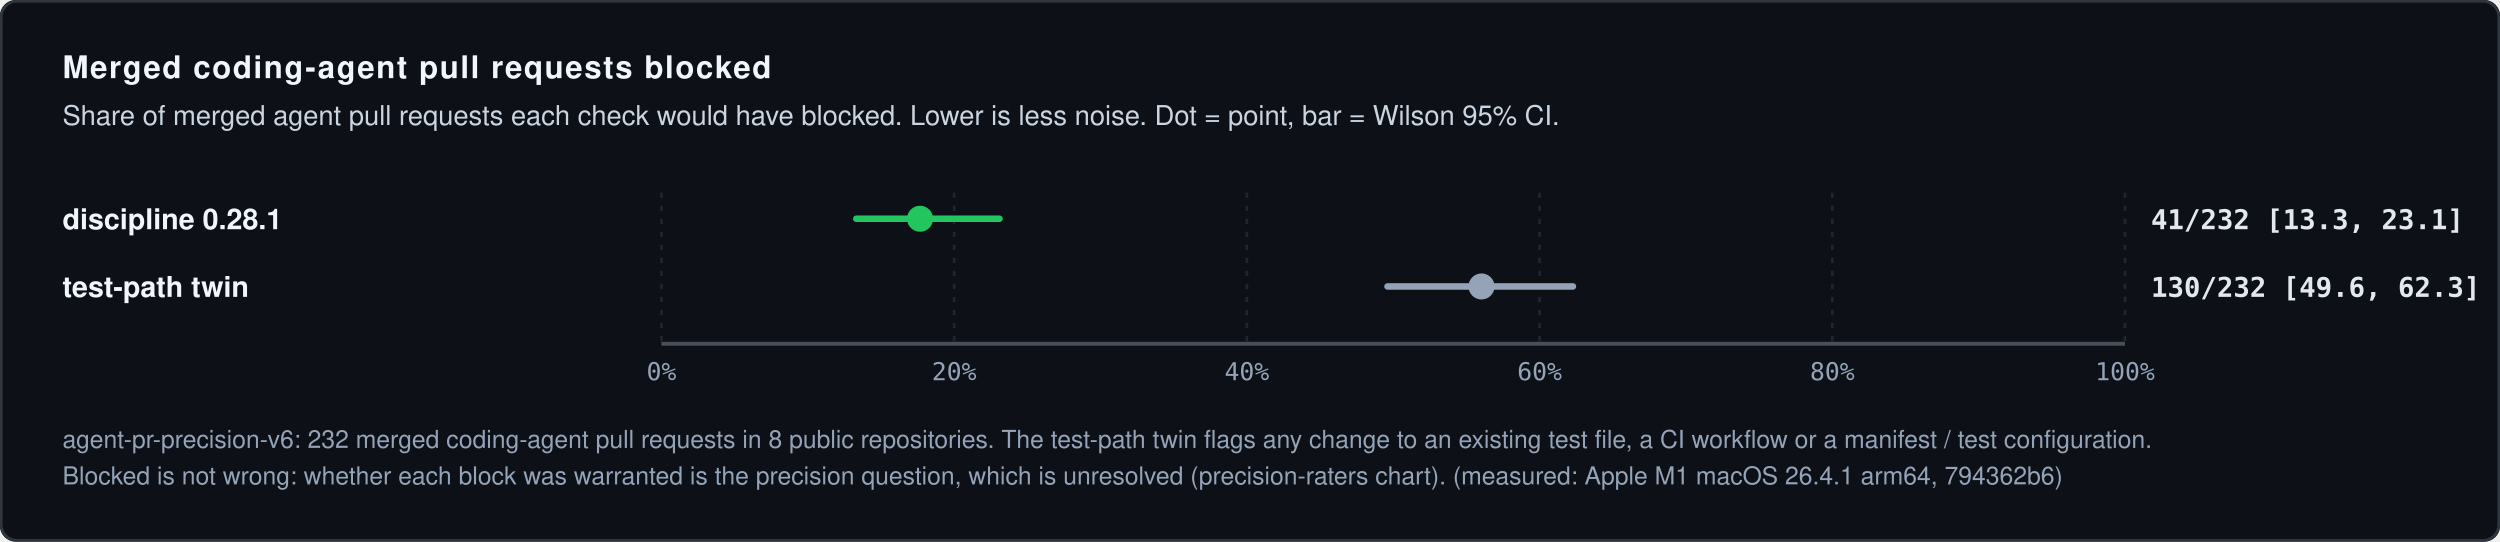
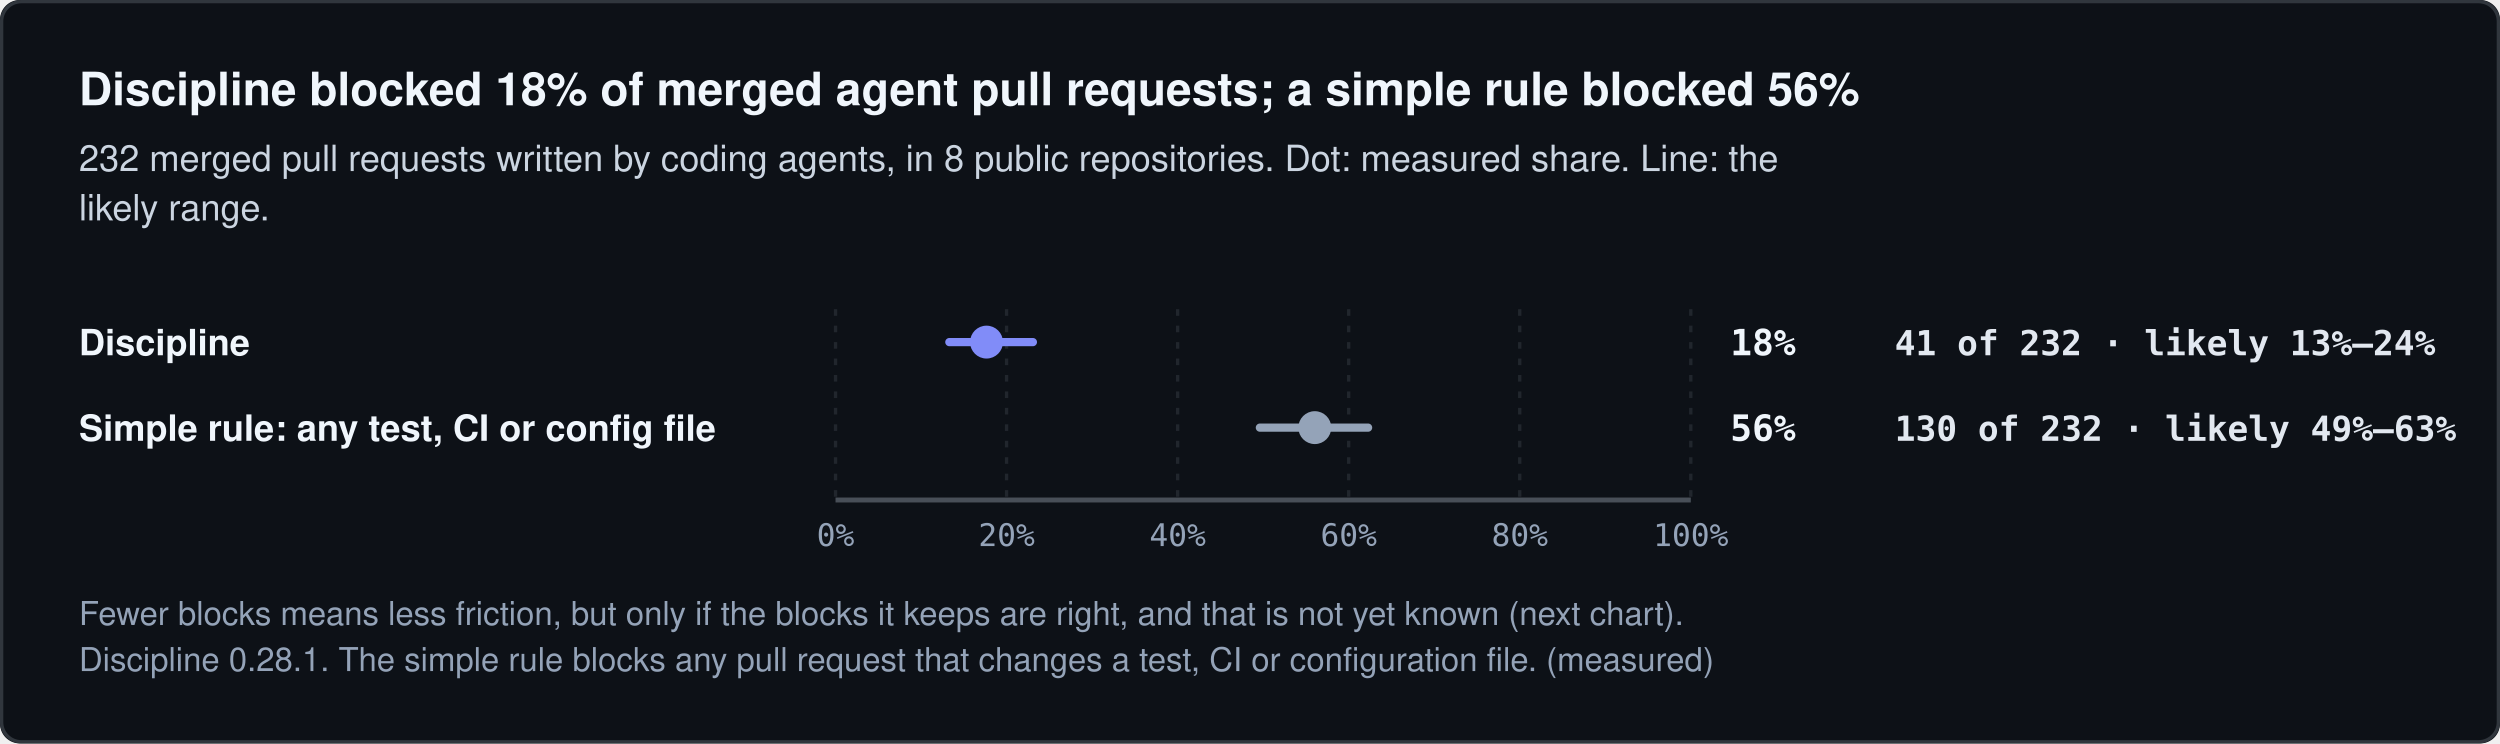
- <svg xmlns="http://www.w3.org/2000/svg" role="img" viewBox="0 0 960 208" width="100%">
+ <svg xmlns="http://www.w3.org/2000/svg" role="img" viewBox="0 0 760 226" width="100%">
  <defs>
    <style>
.bg{fill:#fff} .border{stroke:#e2e8f0;fill:none} .grid{stroke:#f1f5f9;stroke-dasharray:2,3}
.axis{stroke:#cbd5e1;stroke-width:1.5px} .floor{stroke:#b45309;stroke-width:1.5px;stroke-dasharray:5,3}
- .t-title{font-family:-apple-system, BlinkMacSystemFont, "Segoe UI", Helvetica, Arial, sans-serif;font-size:12px;font-weight:700;letter-spacing:.6px;fill:#0f172a;text-transform:uppercase}
- .t-sub{font-family:-apple-system, BlinkMacSystemFont, "Segoe UI", Helvetica, Arial, sans-serif;font-size:10.5px;font-weight:500;fill:#334155}
- .t-note{font-family:-apple-system, BlinkMacSystemFont, "Segoe UI", Helvetica, Arial, sans-serif;font-size:9.5px;fill:#64748b}
+ .t-title{font-family:-apple-system, BlinkMacSystemFont, "Segoe UI", Helvetica, Arial, sans-serif;font-size:14px;font-weight:700;fill:#0f172a}
+ .t-sub{font-family:-apple-system, BlinkMacSystemFont, "Segoe UI", Helvetica, Arial, sans-serif;font-size:11px;font-weight:500;fill:#334155}
+ .t-note{font-family:-apple-system, BlinkMacSystemFont, "Segoe UI", Helvetica, Arial, sans-serif;font-size:10px;fill:#64748b}
+ .t-head{font-family:-apple-system, BlinkMacSystemFont, "Segoe UI", Helvetica, Arial, sans-serif;font-size:11px;font-weight:700;fill:#0f172a}
.t-row{font-family:-apple-system, BlinkMacSystemFont, "Segoe UI", Helvetica, Arial, sans-serif;font-size:11px;font-weight:600;fill:#0f172a}
.t-axis{font-family:ui-monospace, SFMono-Regular, Menlo, monospace;font-size:9.5px;fill:#64748b}
.t-val{font-family:ui-monospace, SFMono-Regular, Menlo, monospace;font-size:10.5px;font-weight:600;fill:#334155}
- .t-floor{font-family:ui-monospace, SFMono-Regular, Menlo, monospace;font-size:9.5px;font-weight:700;fill:#b45309}
- .c-disc{fill:#16a34a;stroke:#16a34a} .c-twin{fill:#64748b;stroke:#64748b} .c-alt{fill:#2563eb;stroke:#2563eb}
+ .t-big{font-family:ui-monospace, SFMono-Regular, Menlo, monospace;font-size:11px;font-weight:700;fill:#0f172a}
+ .t-floor{font-family:-apple-system, BlinkMacSystemFont, "Segoe UI", Helvetica, Arial, sans-serif;font-size:10px;font-weight:700;fill:#b45309}
+ .c-disc{fill:#4f46e5;stroke:#4f46e5} .c-base{fill:#64748b;stroke:#64748b}
+ .c-hollow{fill:#fff;stroke:#4f46e5;stroke-width:2px}
.ci{stroke-width:2.5px;stroke-linecap:round}
.bg{fill:#0d1117} .border{stroke:#30363d} .grid{stroke:#21262d} .axis{stroke:#484f58}
- .t-title,.t-row{fill:#f0f6fc} .t-sub{fill:#cbd5e1} .t-note,.t-axis{fill:#94a3b8} .t-val{fill:#e2e8f0}
+ .t-title,.t-row,.t-head,.t-big{fill:#f0f6fc} .t-sub{fill:#cbd5e1} .t-note,.t-axis{fill:#94a3b8} .t-val{fill:#e2e8f0}
.floor{stroke:#f59e0b} .t-floor{fill:#fbbf24}
- .c-disc{fill:#22c55e;stroke:#22c55e} .c-twin{fill:#94a3b8;stroke:#94a3b8} .c-alt{fill:#3b82f6;stroke:#3b82f6}
+ .c-disc{fill:#818cf8;stroke:#818cf8} .c-base{fill:#94a3b8;stroke:#94a3b8}
+ .c-hollow{fill:#0d1117;stroke:#818cf8}
</style>
  </defs>
-   <rect class="bg" width="960" height="208" rx="6" />
-   <rect class="border" x=".5" y=".5" width="959" height="207" rx="6" />
-   <text class="t-title" x="24" y="30">Merged coding-agent pull requests blocked</text>
-   <text class="t-sub" x="24" y="48">Share of merged agent pull requests each check would have blocked. Lower is less noise. Dot = point, bar = Wilson 95% CI.</text>
-   <line class="grid" x1="254.0" y1="74" x2="254.0" y2="132" />
-   <text class="t-axis" x="254.0" y="146" text-anchor="middle">0%</text>
-   <line class="grid" x1="366.4" y1="74" x2="366.4" y2="132" />
-   <text class="t-axis" x="366.4" y="146" text-anchor="middle">20%</text>
-   <line class="grid" x1="478.8" y1="74" x2="478.8" y2="132" />
-   <text class="t-axis" x="478.8" y="146" text-anchor="middle">40%</text>
-   <line class="grid" x1="591.2" y1="74" x2="591.2" y2="132" />
-   <text class="t-axis" x="591.2" y="146" text-anchor="middle">60%</text>
-   <line class="grid" x1="703.6" y1="74" x2="703.6" y2="132" />
-   <text class="t-axis" x="703.6" y="146" text-anchor="middle">80%</text>
-   <line class="grid" x1="816.0" y1="74" x2="816.0" y2="132" />
-   <text class="t-axis" x="816.0" y="146" text-anchor="middle">100%</text>
-   <line class="axis" x1="254" y1="132" x2="816" y2="132" />
-   <text class="t-row" x="24" y="88">discipline 0.28.1</text>
-   <line class="ci c-disc" x1="328.8" y1="84" x2="383.8" y2="84" />
-   <circle class="c-disc" cx="353.3" cy="84" r="4.5" />
-   <text class="t-val" x="826" y="88">41/232  [13.3, 23.1]</text>
-   <text class="t-row" x="24" y="114">test-path twin</text>
-   <line class="ci c-twin" x1="532.8" y1="110" x2="604.0" y2="110" />
-   <circle class="c-twin" cx="568.9" cy="110" r="4.5" />
-   <text class="t-val" x="826" y="114">130/232  [49.6, 62.3]</text>
-   <text class="t-note" x="24" y="172">agent-pr-precision-v6: 232 merged coding-agent pull requests in 8 public repositories. The test-path twin flags any change to an existing test file, a CI workflow or a manifest / test configuration.</text>
-   <text class="t-note" x="24" y="186">Blocked is not wrong: whether each block was warranted is the precision question, which is unresolved (precision-raters chart). (measured: Apple M1 macOS 26.4.1 arm64, 794362b6)</text>
+   <rect class="bg" width="760" height="226" rx="6" />
+   <rect class="border" x=".5" y=".5" width="759" height="225" rx="6" />
+   <text class="t-title" x="24" y="32">Discipline blocked 18% of merged agent pull requests; a simple rule blocked 56%</text>
+   <text class="t-sub" x="24" y="52">232 merged pull requests written by coding agents, in 8 public repositories. Dot: measured share. Line: the</text>
+   <text class="t-sub" x="24" y="67">likely range.</text>
+   <line class="grid" x1="254.0" y1="94" x2="254.0" y2="152" />
+   <text class="t-axis" x="254.0" y="166" text-anchor="middle">0%</text>
+   <line class="grid" x1="306.0" y1="94" x2="306.0" y2="152" />
+   <text class="t-axis" x="306.0" y="166" text-anchor="middle">20%</text>
+   <line class="grid" x1="358.0" y1="94" x2="358.0" y2="152" />
+   <text class="t-axis" x="358.0" y="166" text-anchor="middle">40%</text>
+   <line class="grid" x1="410.0" y1="94" x2="410.0" y2="152" />
+   <text class="t-axis" x="410.0" y="166" text-anchor="middle">60%</text>
+   <line class="grid" x1="462.0" y1="94" x2="462.0" y2="152" />
+   <text class="t-axis" x="462.0" y="166" text-anchor="middle">80%</text>
+   <line class="grid" x1="514.0" y1="94" x2="514.0" y2="152" />
+   <text class="t-axis" x="514.0" y="166" text-anchor="middle">100%</text>
+   <line class="axis" x1="254" y1="152" x2="514" y2="152" />
+   <text class="t-row" x="24" y="108">Discipline</text>
+   <line class="ci c-disc" x1="288.6" y1="104" x2="314.0" y2="104" />
+   <circle class="c-disc" cx="299.9" cy="104" r="4.5" />
+   <text class="t-big" x="526" y="108">18%</text>
+   <text class="t-val" x="576" y="108">41 of 232 · likely 13%–24%</text>
+   <text class="t-row" x="24" y="134">Simple rule: any test, CI or config file</text>
+   <line class="ci c-base" x1="383.0" y1="130" x2="415.9" y2="130" />
+   <circle class="c-base" cx="399.7" cy="130" r="4.5" />
+   <text class="t-big" x="526" y="134">56%</text>
+   <text class="t-val" x="576" y="134">130 of 232 · likely 49%–63%</text>
+   <text class="t-note" x="24" y="190">Fewer blocks means less friction, but only if the blocks it keeps are right, and that is not yet known (next chart).</text>
+   <text class="t-note" x="24" y="204">Discipline 0.28.1. The simple rule blocks any pull request that changes a test, CI or configuration file. (measured)</text>
</svg>
